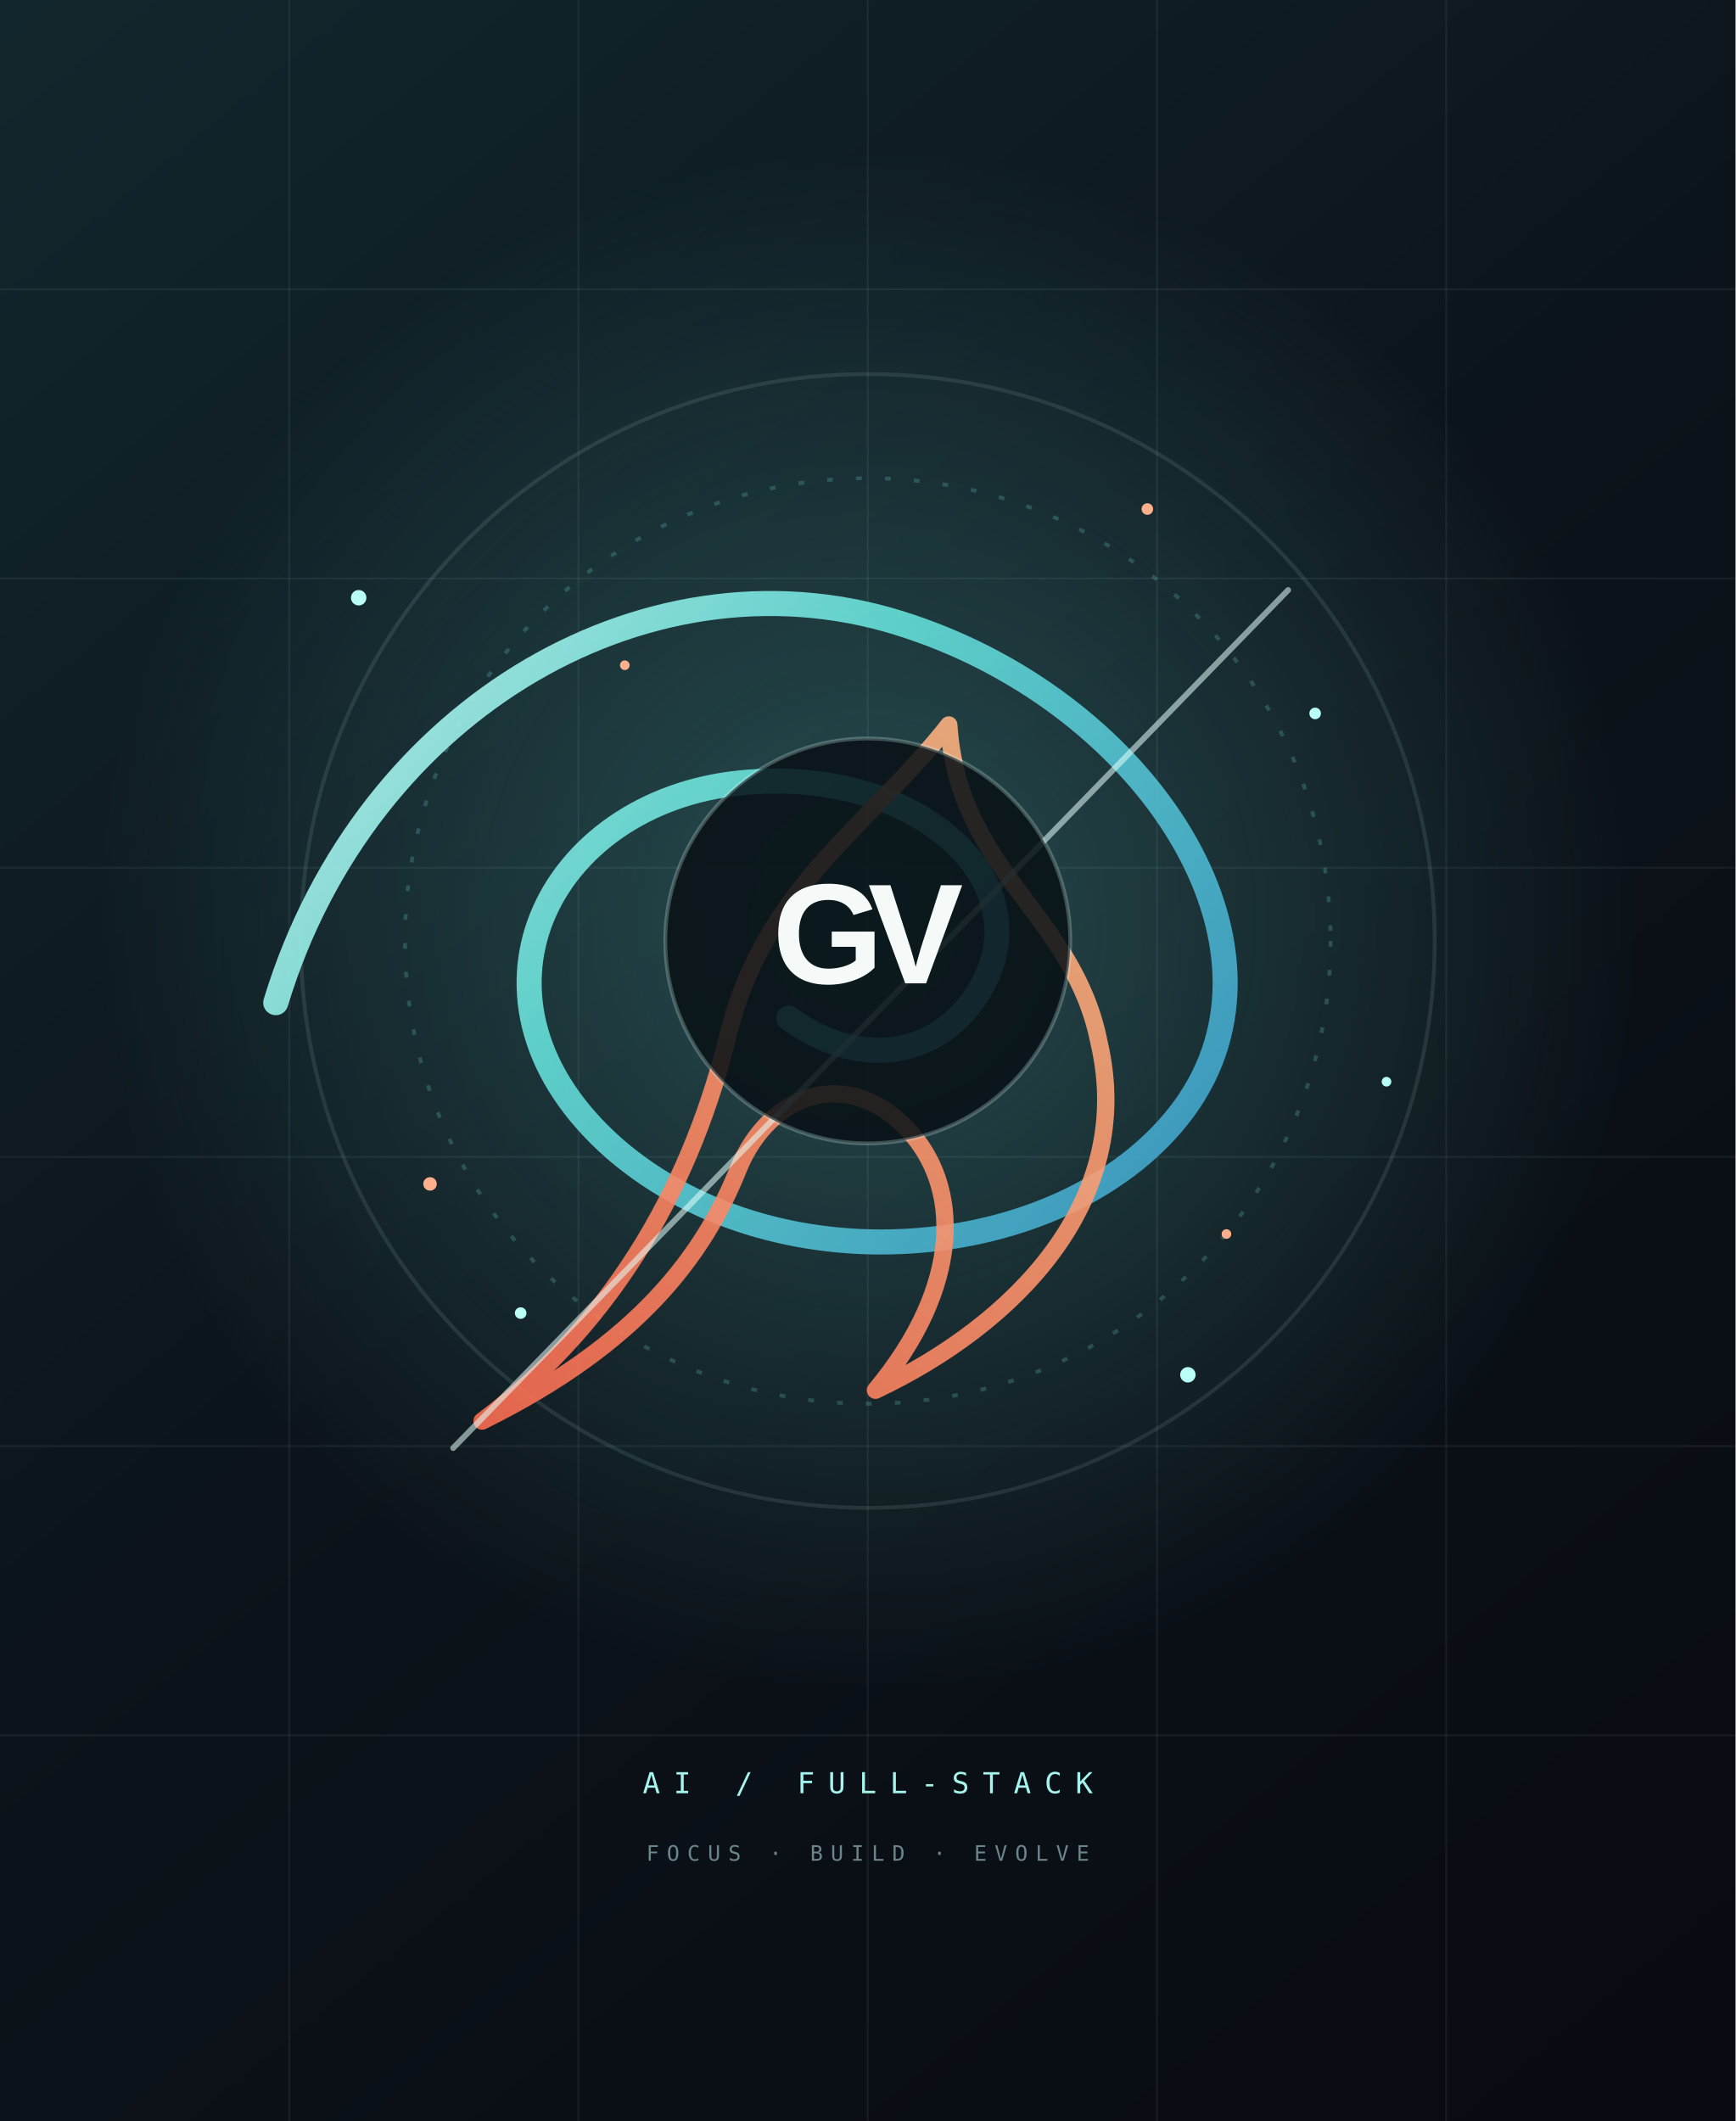
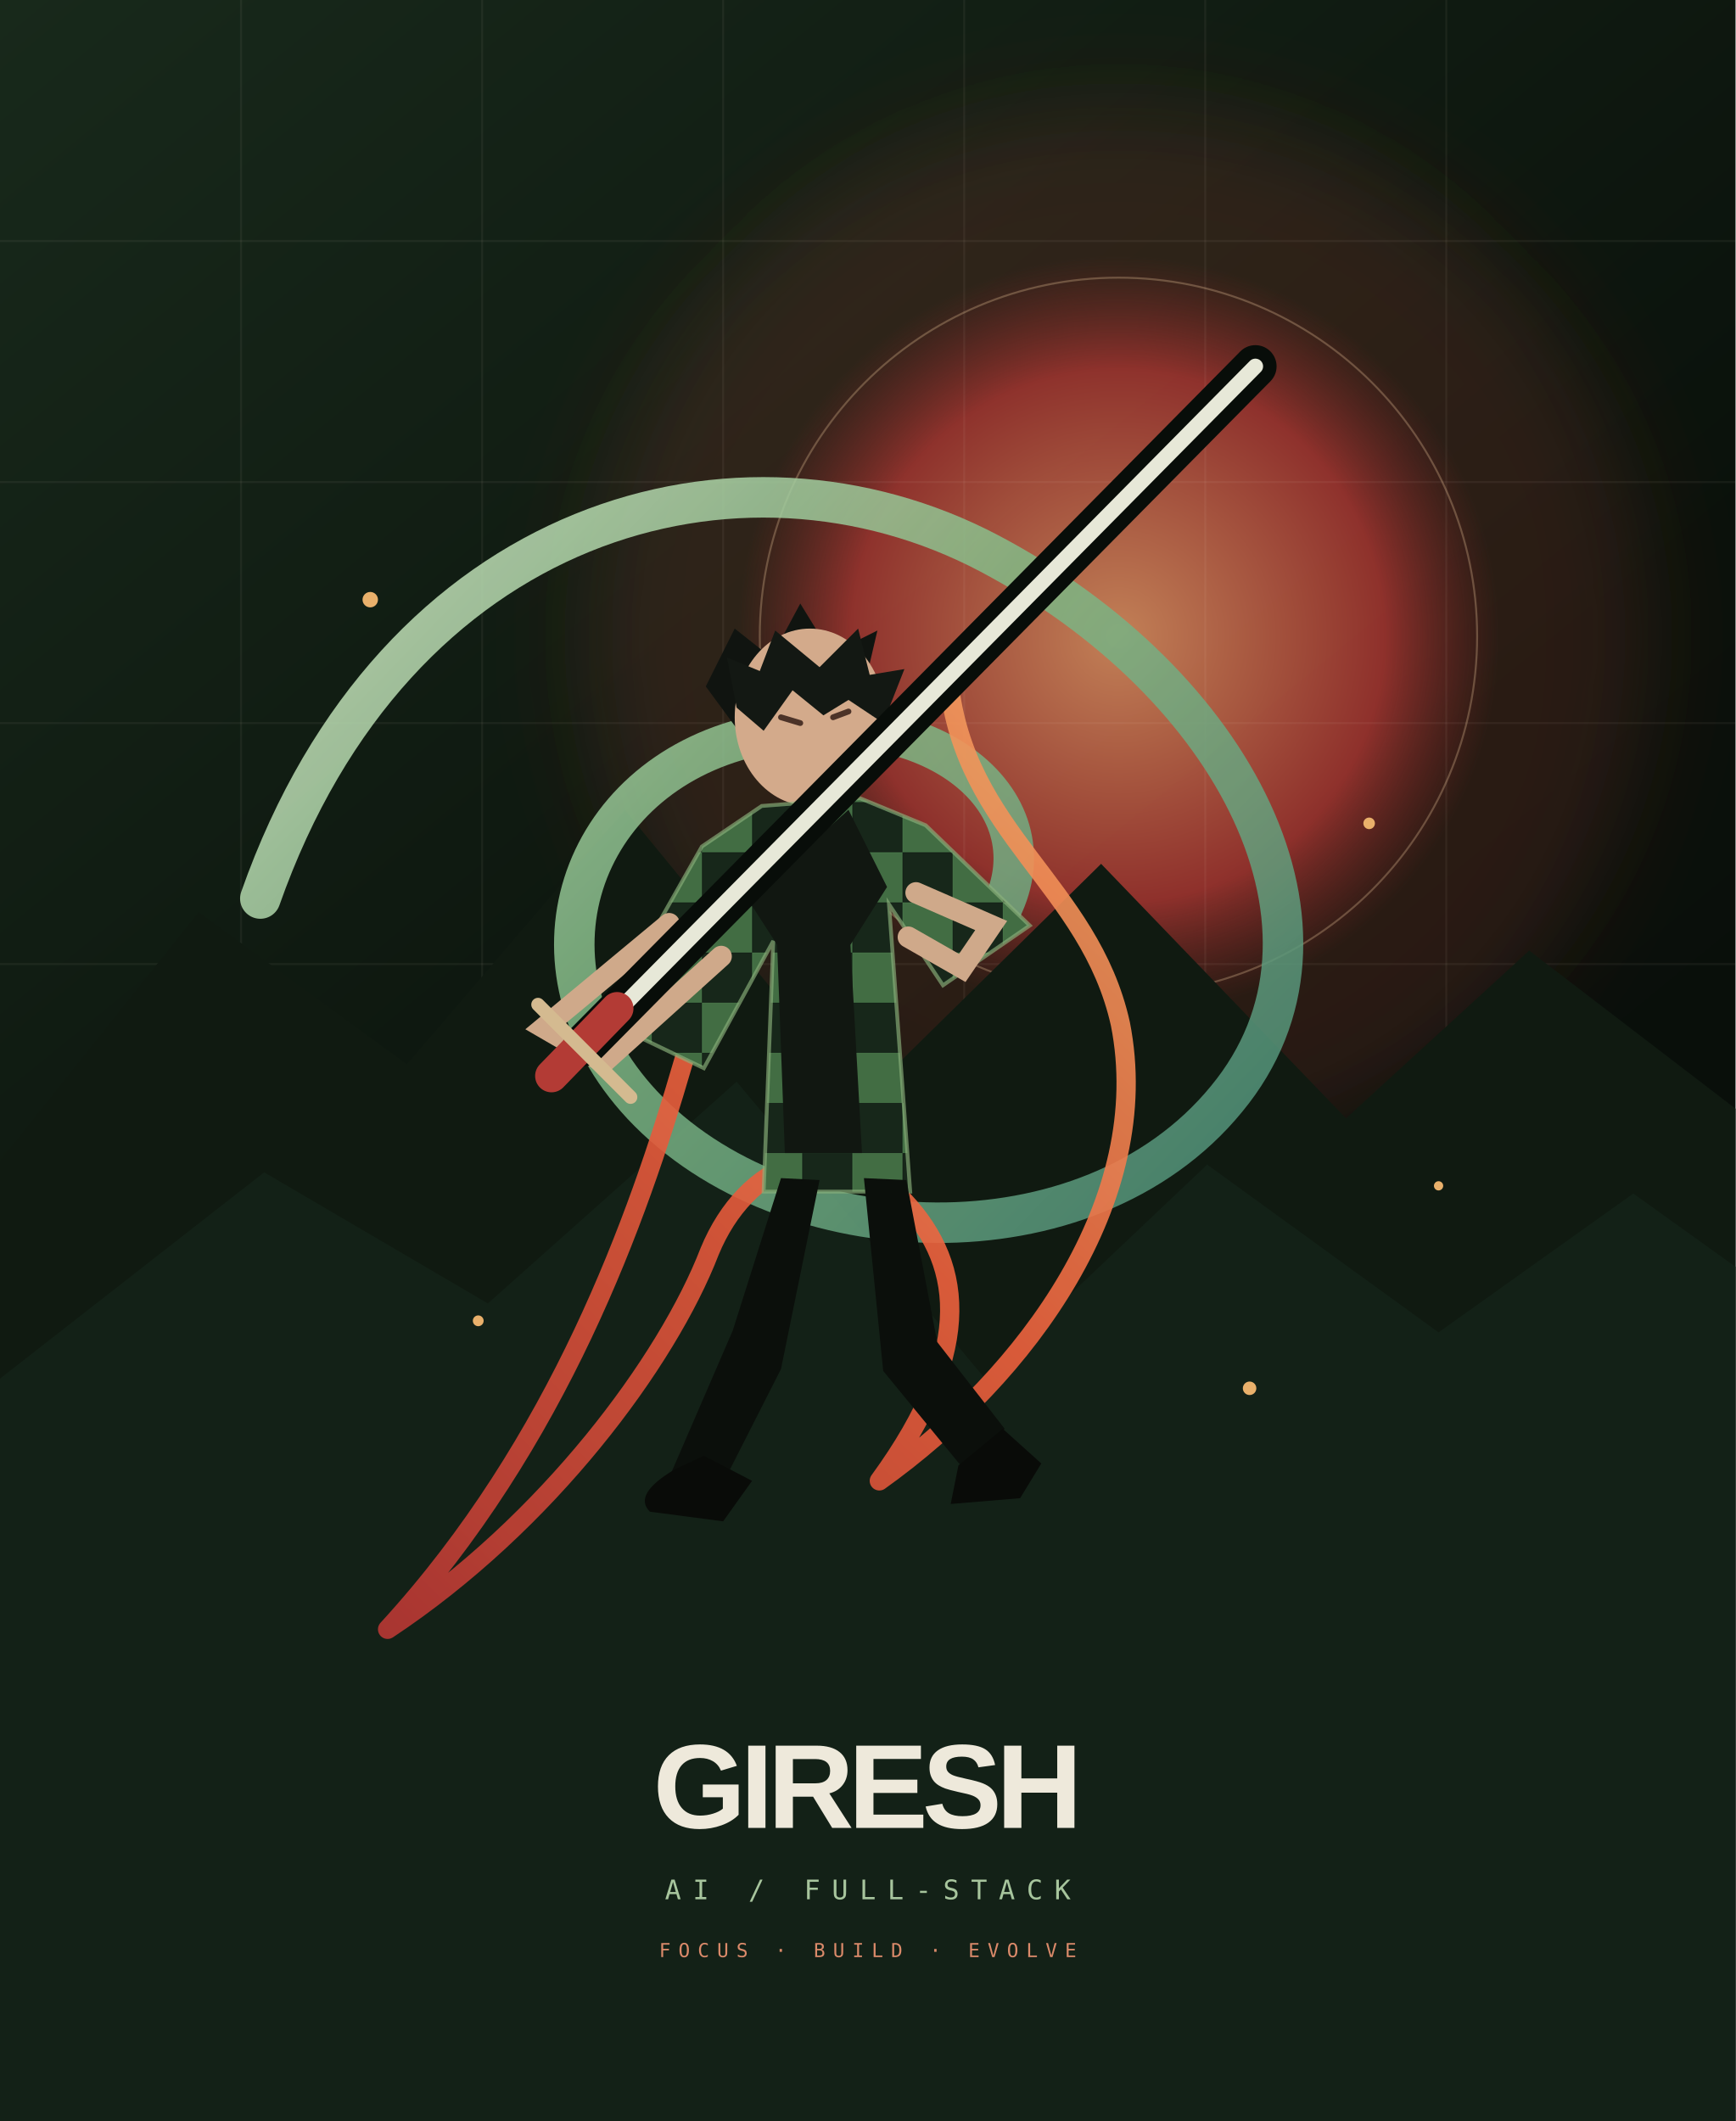
<svg xmlns="http://www.w3.org/2000/svg" width="900" height="1100" viewBox="0 0 900 1100" fill="none">
  <defs>
-     <linearGradient id="bg" x1="0" y1="0" x2="900" y2="1100" gradientUnits="userSpaceOnUse">
-       <stop stop-color="#12272D" />
-       <stop offset=".48" stop-color="#0C131A" />
-       <stop offset="1" stop-color="#080B11" />
+     <linearGradient id="night" x1="0" y1="0" x2="900" y2="1100" gradientUnits="userSpaceOnUse">
+       <stop stop-color="#18291B" />
+       <stop offset=".55" stop-color="#0A110B" />
+       <stop offset="1" stop-color="#080A09" />
    </linearGradient>
-     <radialGradient id="glow">
-       <stop stop-color="#6DE1D9" stop-opacity=".28" />
-       <stop offset="1" stop-color="#6DE1D9" stop-opacity="0" />
+     <radialGradient id="moon">
+       <stop stop-color="#F4A06B" />
+       <stop offset=".7" stop-color="#AF3733" />
+       <stop offset="1" stop-color="#8D292A" stop-opacity="0" />
    </radialGradient>
-     <linearGradient id="water" x1="145" y1="250" x2="730" y2="740" gradientUnits="userSpaceOnUse">
-       <stop stop-color="#D6FFFB" />
-       <stop offset=".38" stop-color="#64DCD5" />
-       <stop offset="1" stop-color="#2B7FC1" />
+     <linearGradient id="water" x1="130" y1="250" x2="700" y2="800" gradientUnits="userSpaceOnUse">
+       <stop stop-color="#DDF2CE" />
+       <stop offset=".4" stop-color="#82B985" />
+       <stop offset="1" stop-color="#357A72" />
    </linearGradient>
-     <linearGradient id="flame" x1="240" y1="800" x2="730" y2="310" gradientUnits="userSpaceOnUse">
-       <stop stop-color="#FF674E" />
-       <stop offset=".55" stop-color="#FF9E72" />
-       <stop offset="1" stop-color="#FFE2A0" />
+     <linearGradient id="fire" x1="170" y1="900" x2="720" y2="340" gradientUnits="userSpaceOnUse">
+       <stop stop-color="#AF3032" />
+       <stop offset=".5" stop-color="#ED613D" />
+       <stop offset="1" stop-color="#F7C274" />
    </linearGradient>
+     <pattern id="checks" width="52" height="52" patternUnits="userSpaceOnUse">
+       <rect width="52" height="52" fill="#17271A" />
+       <rect width="26" height="26" fill="#426D43" />
+       <rect x="26" y="26" width="26" height="26" fill="#426D43" />
+     </pattern>
+     <filter id="blur">
+       <feGaussianBlur stdDeviation="26" />
+     </filter>
  </defs>
-   <rect width="900" height="1100" fill="url(#bg)" />
-   <circle cx="450" cy="478" r="400" fill="url(#glow)" />
-   <g stroke="#DDFEFB" stroke-opacity=".06">
-     <path d="M0 150H900M0 300H900M0 450H900M0 600H900M0 750H900M0 900H900" />
-     <path d="M150 0V1100M300 0V1100M450 0V1100M600 0V1100M750 0V1100" />
+   <rect width="900" height="1100" fill="url(#night)" />
+   <circle cx="580" cy="330" r="275" fill="#C74937" fill-opacity=".17" filter="url(#blur)" />
+   <circle cx="580" cy="330" r="198" fill="url(#moon)" fill-opacity=".75" />
+   <circle cx="580" cy="330" r="186" stroke="#F8D5A6" stroke-opacity=".28" />
+   <g stroke="#F2E6D1" stroke-opacity=".06">
+     <path d="M0 125H900M0 250H900M0 375H900M0 500H900M0 625H900M0 750H900M0 875H900M0 1000H900" />
+     <path d="M125 0V1100M250 0V1100M375 0V1100M500 0V1100M625 0V1100M750 0V1100" />
  </g>
-   <circle cx="450" cy="488" r="294" stroke="#DDFEFB" stroke-opacity=".1" stroke-width="2" />
-   <circle cx="450" cy="488" r="240" stroke="#75E0D9" stroke-opacity=".22" stroke-width="2" stroke-dasharray="3 12" />
-   <path d="M143 520C190 365 340 280 472 325C595 366 676 490 614 575C556 654 406 671 319 596C231 519 284 416 384 406C474 397 539 455 510 510C490 548 447 556 409 528" stroke="url(#water)" stroke-width="13" stroke-linecap="round" opacity=".92" />
-   <path d="M250 737C321 684 360 610 378 535C397 460 452 427 492 376C497 452 557 474 570 541C589 623 526 687 454 721C499 667 499 615 470 585C439 553 399 567 383 606C365 651 331 697 250 737Z" stroke="url(#flame)" stroke-width="9" stroke-linejoin="round" stroke-linecap="round" opacity=".88" />
-   <path d="M235 751L668 306" stroke="#E6FFFC" stroke-width="3" stroke-linecap="round" opacity=".55" />
-   <circle cx="450" cy="488" r="105" fill="#081116" fill-opacity=".86" stroke="#DDFEFB" stroke-opacity=".25" stroke-width="2" />
-   <text x="450" y="510" fill="#F5FAF8" text-anchor="middle" font-family="Arial,sans-serif" font-size="74" font-weight="700" letter-spacing="-8">GV</text>
-   <g fill="#B9FFF8">
-     <circle cx="186" cy="310" r="4" />
-     <circle cx="682" cy="370" r="3" />
-     <circle cx="616" cy="713" r="4" />
-     <circle cx="270" cy="681" r="3" />
-     <circle cx="719" cy="561" r="2.5" />
+   <path d="M0 602L103 473L211 552L324 420L447 570L571 448L698 580L793 493L900 575V1100H0Z" fill="#101A11" />
+   <path d="M0 715L137 608L253 676L382 561L510 714L626 604L746 691L847 619L900 657V1100H0Z" fill="#132117" />
+   <path d="M135 466C205 267 384 219 513 287C640 354 708 483 636 570C564 658 407 652 333 573C266 501 300 403 390 382C479 360 548 414 519 472" stroke="url(#water)" stroke-width="21" stroke-linecap="round" opacity=".85" />
+   <path d="M201 845C290 748 331 631 354 552C381 459 450 408 492 353C500 432 565 459 581 531C599 622 533 713 456 768C507 698 499 653 466 620C431 585 387 603 368 649C346 706 284 790 201 845Z" stroke="url(#fire)" stroke-width="10" stroke-linecap="round" stroke-linejoin="round" opacity=".9" />
+   <path d="M391 390L366 356L381 326L400 341L415 313L431 339L455 327L448 357L466 377L439 403Z" fill="#101410" />
+   <ellipse cx="420" cy="372" rx="39" ry="46" fill="#D3AA8B" />
+   <path d="M382 367L377 341L394 348L402 327L425 346L445 326L451 350L469 347L458 375L440 363L427 371L411 358L396 379Z" fill="#131813" />
+   <path d="M405 372L415 375M432 372L440 369" stroke="#4C3328" stroke-width="3" stroke-linecap="round" />
+   <path d="M395 418L364 439L313 529L365 554L401 488L396 618L472 618L461 469L489 511L534 480L480 428L446 414Z" fill="url(#checks)" stroke="#8AB17C" stroke-opacity=".65" stroke-width="2" />
+   <path d="M407 421L421 437L440 420L460 460L441 490L447 598L407 598L403 490L383 459Z" fill="#111711" />
+   <path d="M405 611L425 612L405 710L373 773L348 764L380 690Z" fill="#0B0F0B" />
+   <path d="M448 611L470 612L486 696L521 741L499 761L458 711Z" fill="#0B0F0B" />
+   <path d="M365 755L390 768L375 789L337 784Q328 775 350 762Z" fill="#090B08" />
+   <path d="M497 760L520 741L540 759L529 777L493 780Z" fill="#090B08" />
+   <path d="M347 479L282 533L313 551L374 496M475 463L514 480L499 502L471 486" stroke="#CFA98A" stroke-width="11" stroke-linecap="round" />
+   <path d="M303 542L651 190" stroke="#080D09" stroke-width="22" stroke-linecap="round" />
+   <path d="M303 542L651 190" stroke="#E7E8D8" stroke-width="8" stroke-linecap="round" />
+   <path d="M286 558L320 523" stroke="#B33B35" stroke-width="17" stroke-linecap="round" />
+   <path d="M279 521L327 569" stroke="#D4BA90" stroke-width="7" stroke-linecap="round" />
+   <g fill="#E9B06B">
+     <circle cx="192" cy="311" r="4" />
+     <circle cx="710" cy="427" r="3" />
+     <circle cx="648" cy="720" r="3.5" />
+     <circle cx="248" cy="685" r="2.8" />
+     <circle cx="746" cy="615" r="2.4" />
  </g>
-   <g fill="#FFAF8B">
-     <circle cx="223" cy="614" r="3.5" />
-     <circle cx="595" cy="264" r="3" />
-     <circle cx="324" cy="345" r="2.5" />
-     <circle cx="636" cy="640" r="2.5" />
-   </g>
-   <text x="450" y="930" fill="#A5F5EE" text-anchor="middle" font-family="monospace" font-size="15" letter-spacing="7">AI / FULL-STACK</text>
-   <text x="450" y="965" fill="#6B858B" text-anchor="middle" font-family="monospace" font-size="11" letter-spacing="4">FOCUS · BUILD · EVOLVE</text>
+   <text x="450" y="948" fill="#EEE9DB" text-anchor="middle" font-family="Arial,sans-serif" font-size="62" font-weight="700" letter-spacing="-3">GIRESH</text>
+   <text x="450" y="985" fill="#A7C59D" text-anchor="middle" font-family="monospace" font-size="14" letter-spacing="6">AI / FULL-STACK</text>
+   <text x="450" y="1015" fill="#DB8A6A" text-anchor="middle" font-family="monospace" font-size="10" letter-spacing="4">FOCUS · BUILD · EVOLVE</text>
</svg>
